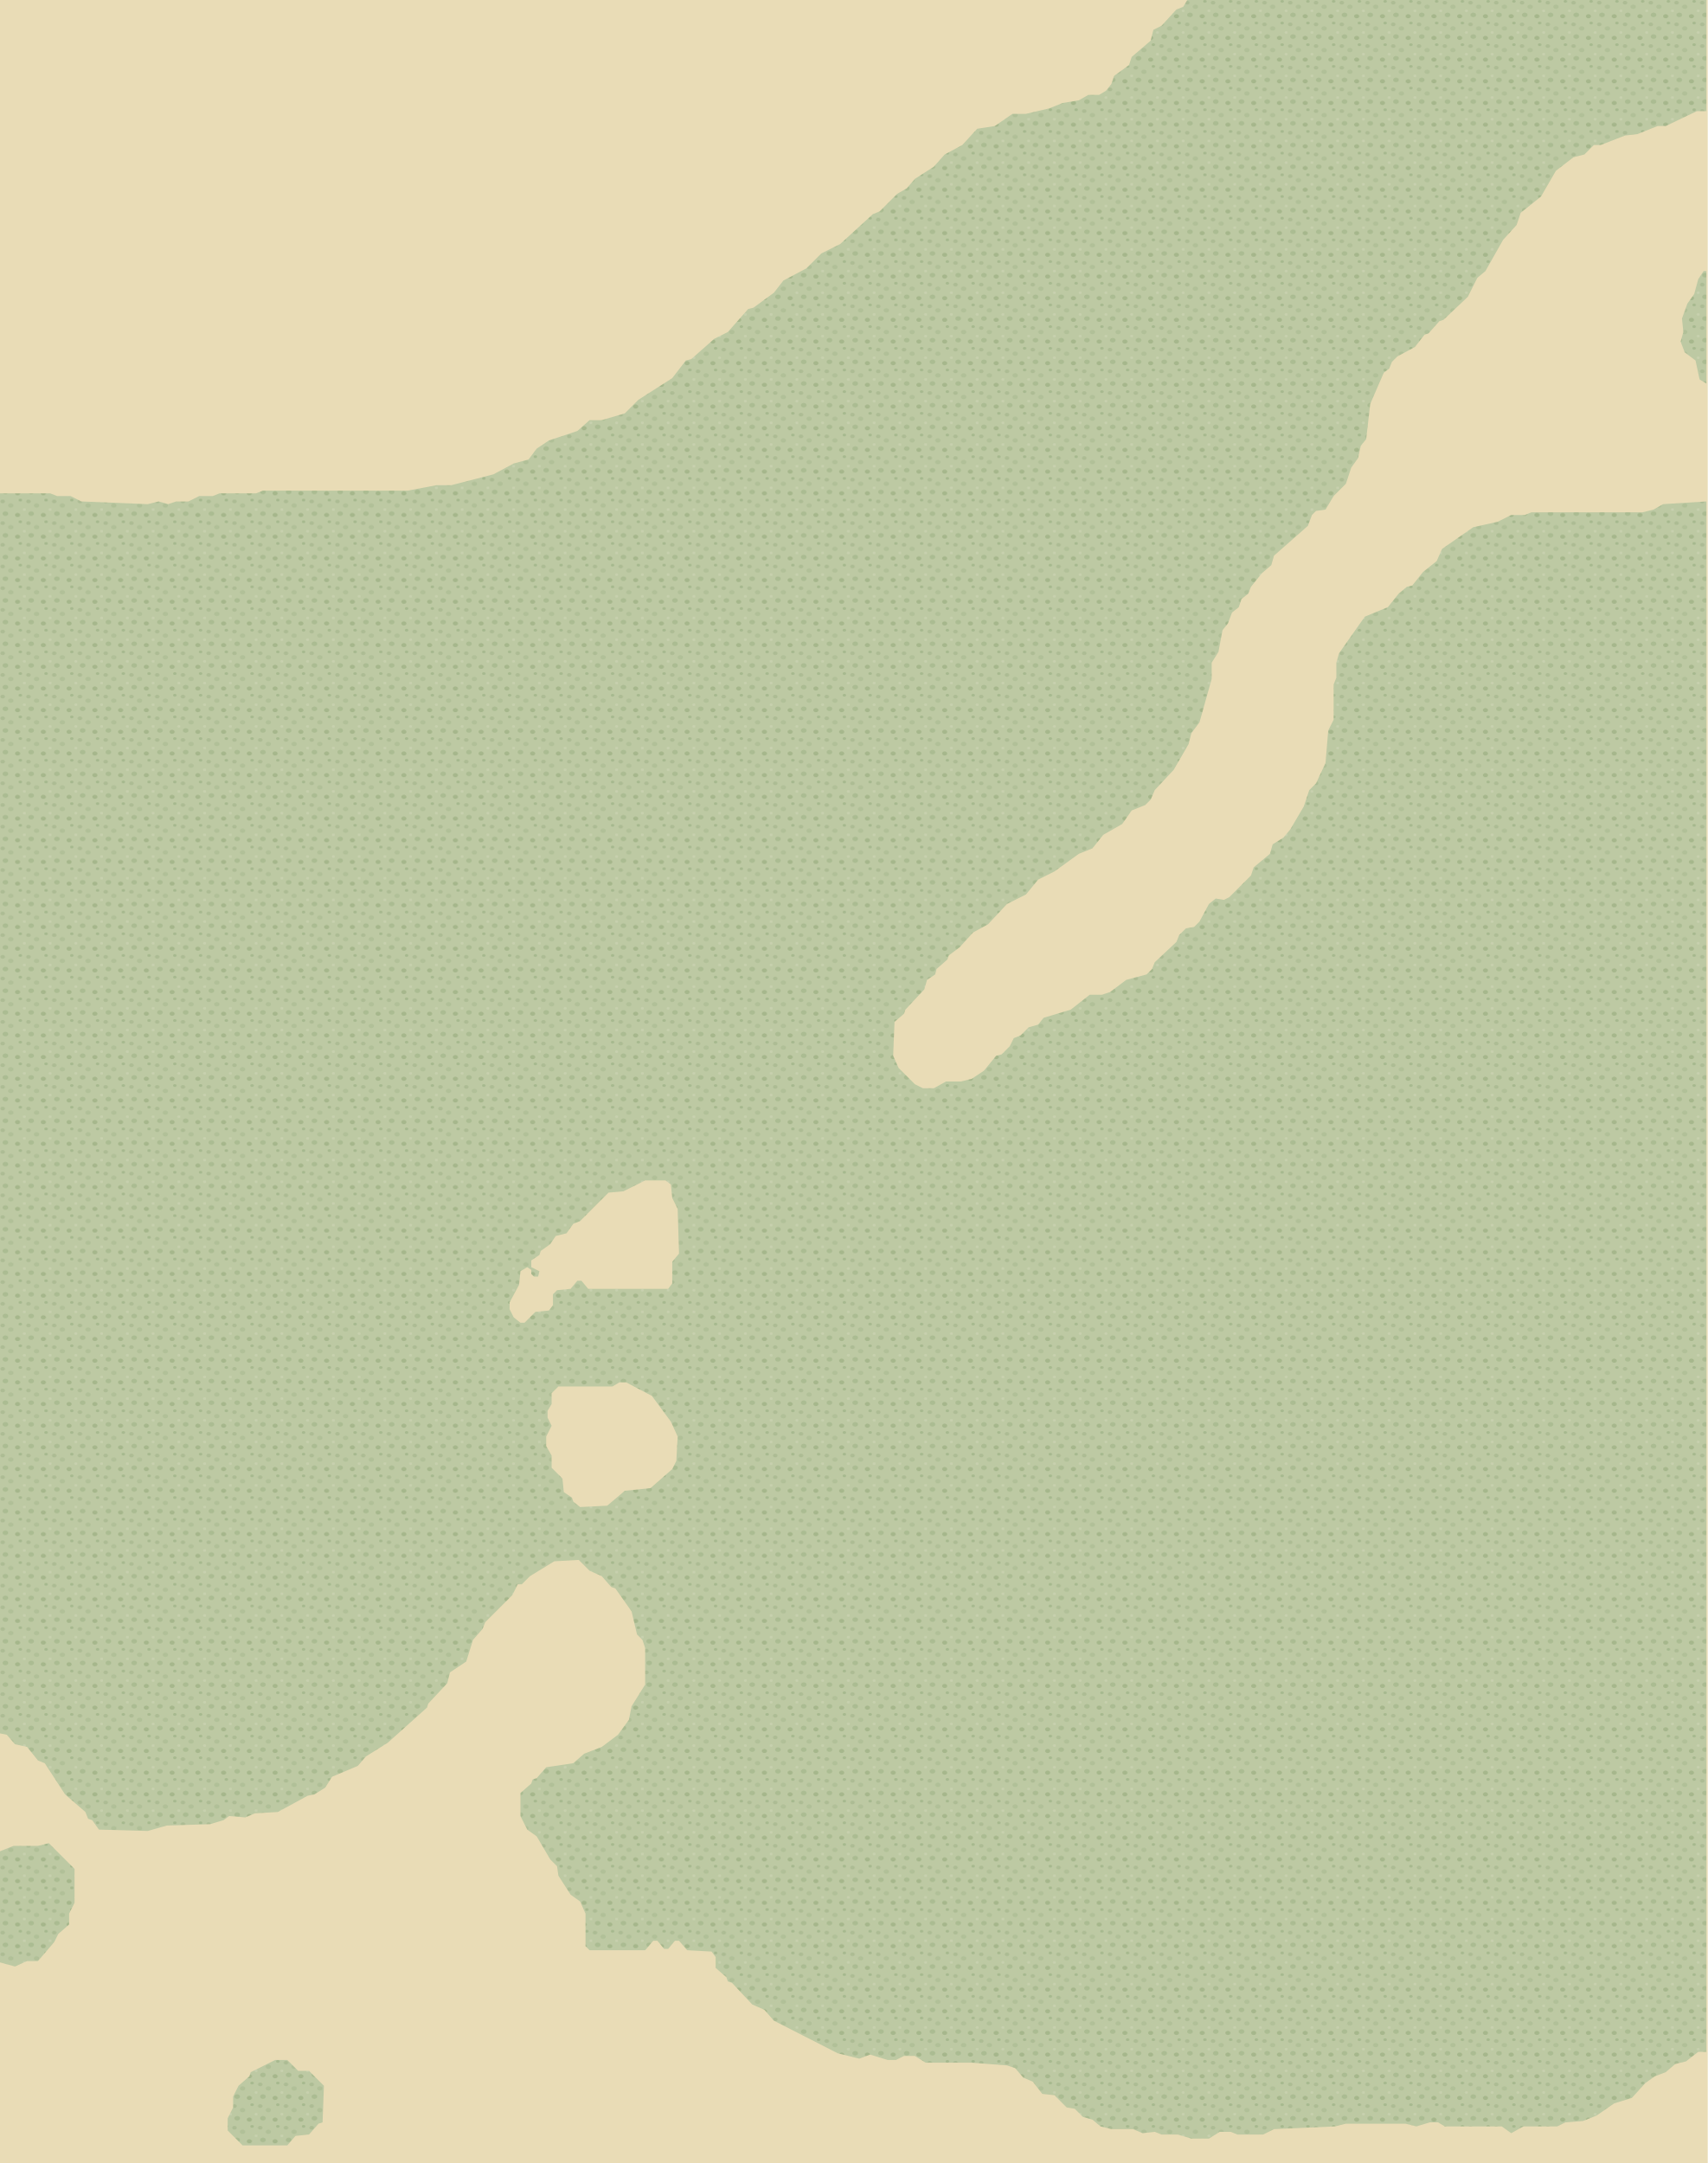
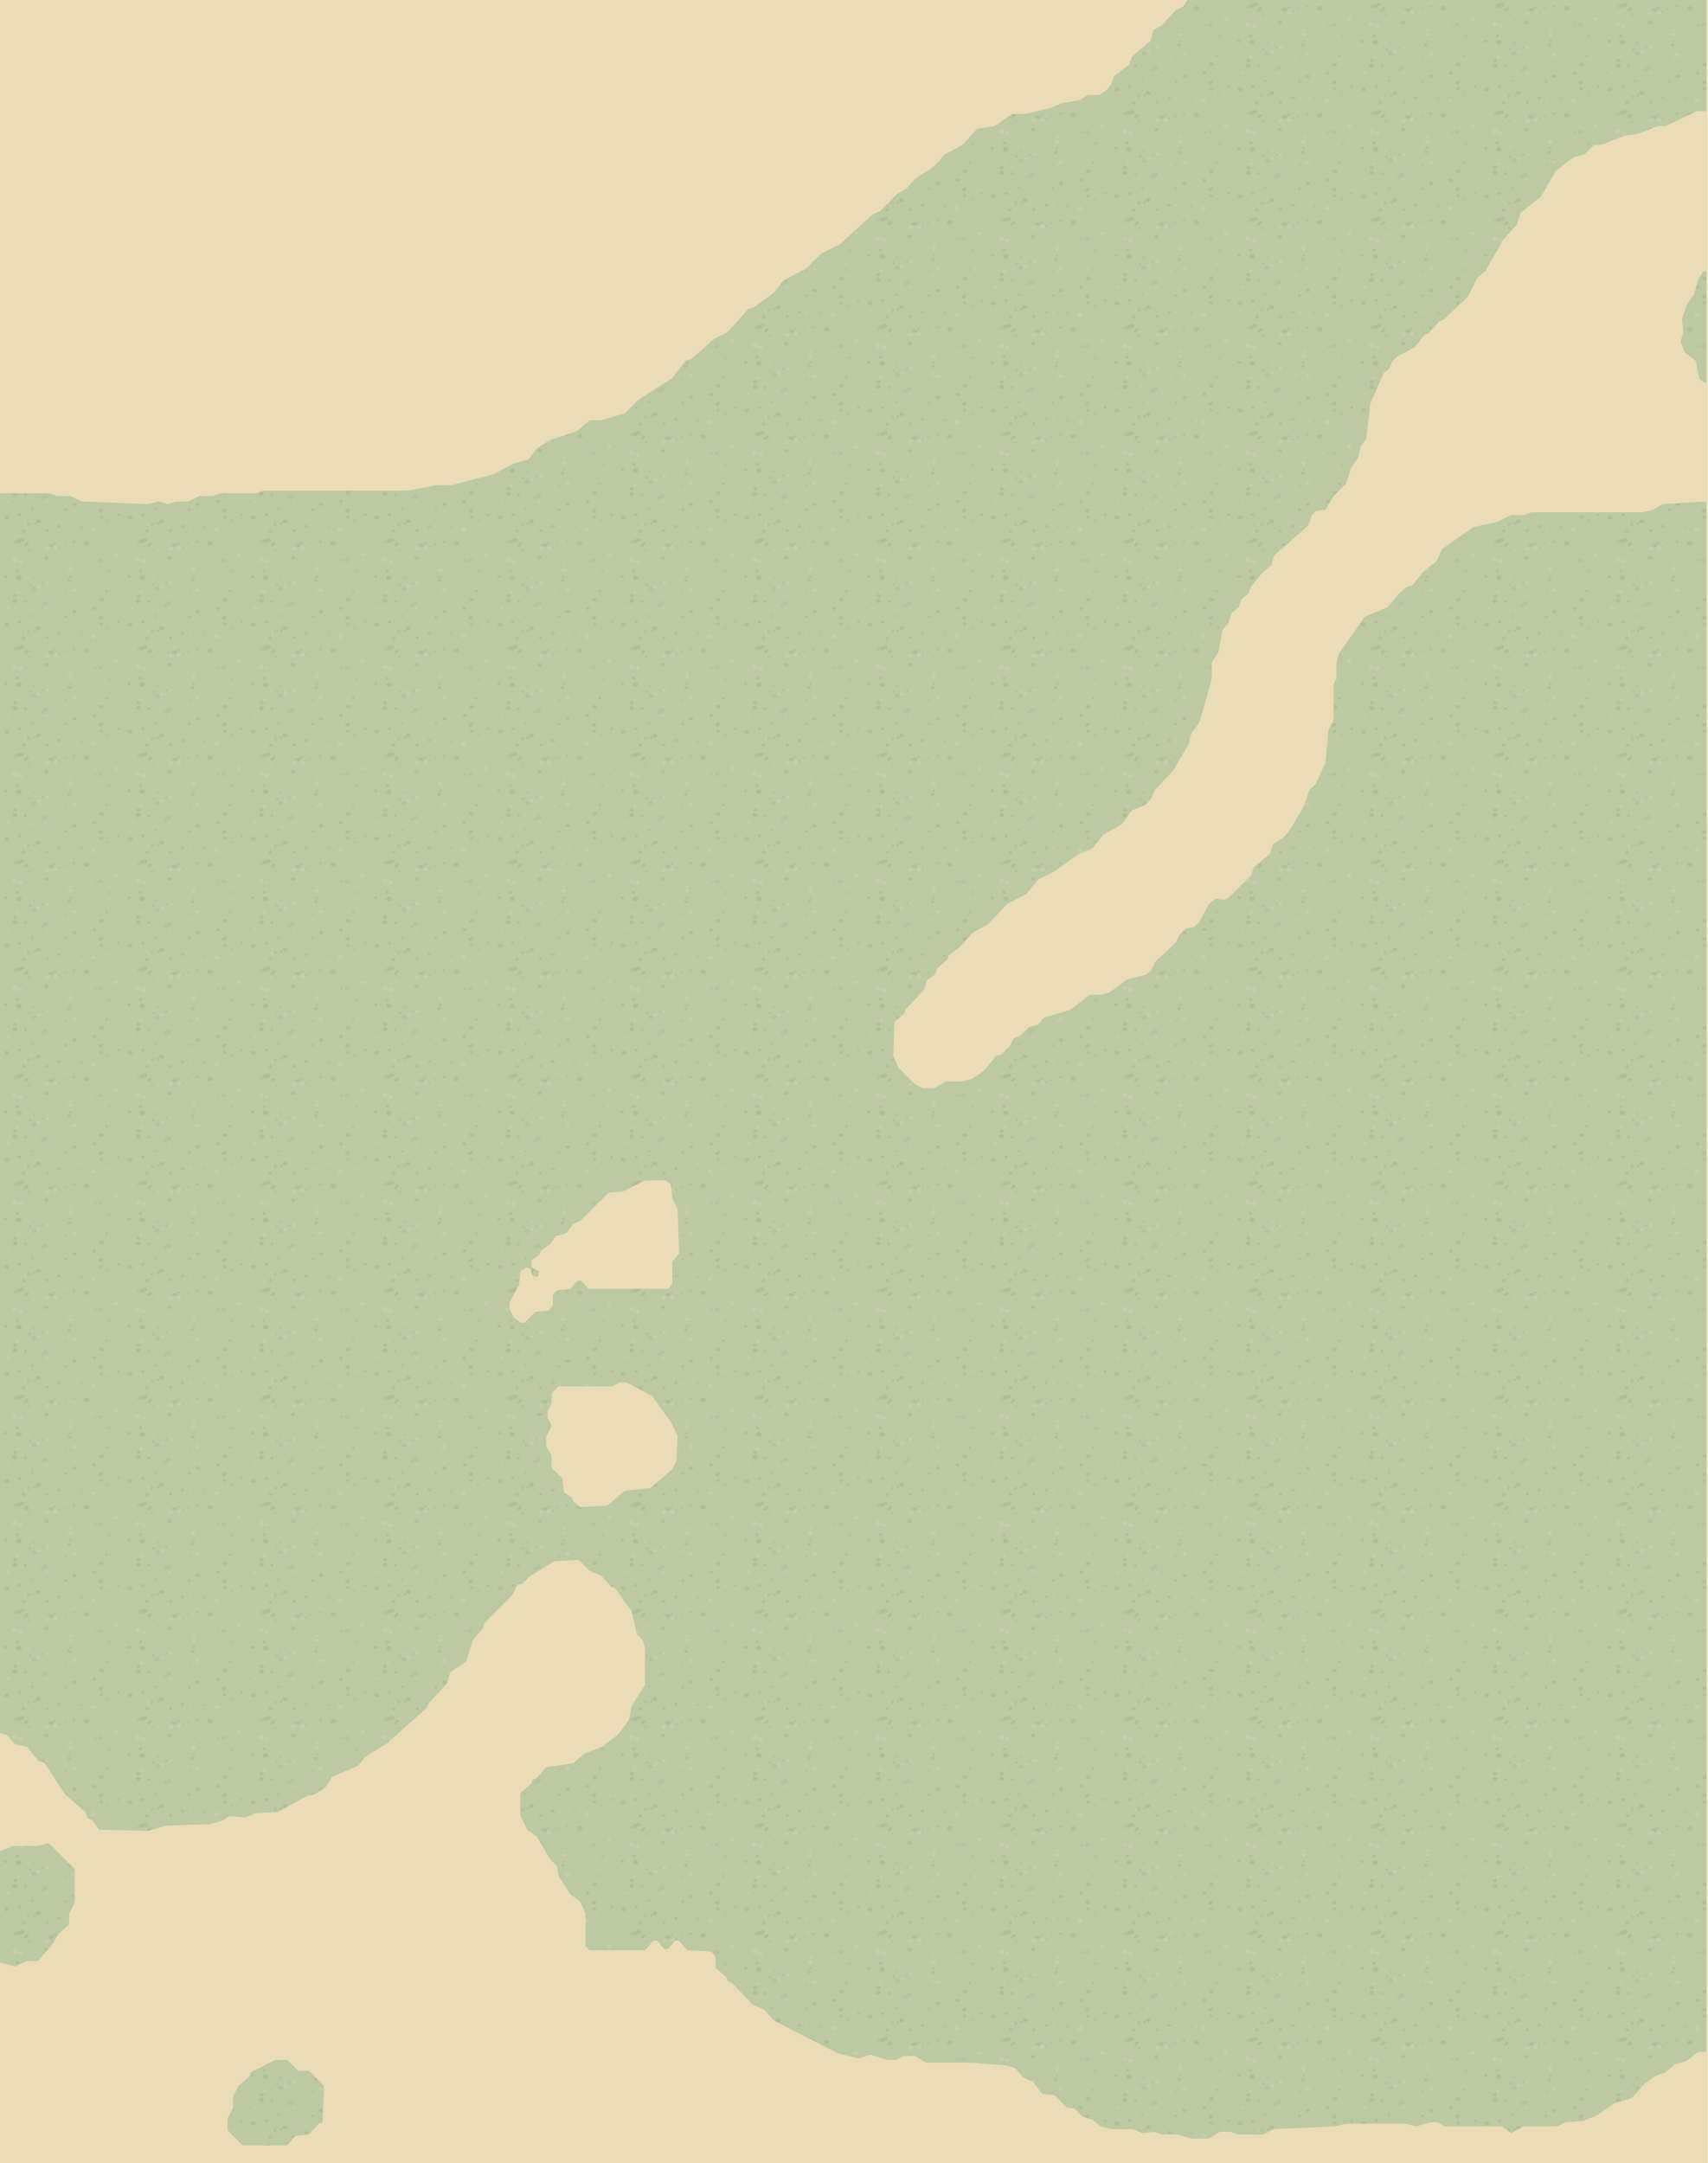
<svg xmlns="http://www.w3.org/2000/svg" viewBox="0 0 1260 1596" preserveAspectRatio="none">
  <defs>
-     <pattern id="forest" width="19" height="16" patternUnits="userSpaceOnUse">
-       <rect width="19" height="16" fill="#bdc9a3" />
-       <ellipse cx="2" cy="2" rx="1.7" ry="1.36" fill="#adbc94" />
-       <ellipse cx="8" cy="5" rx="2" ry="1.6" fill="#b1c098" />
-       <ellipse cx="15" cy="1" rx="1.3" ry="1.04" fill="#a7b98f" />
-       <ellipse cx="4" cy="11" rx="2.1" ry="1.68" fill="#abbc92" />
-       <ellipse cx="13" cy="12" rx="1.9" ry="1.52" fill="#a6b78c" />
-       <ellipse cx="18" cy="8" rx="1.2" ry="0.96" fill="#c7d0ae" />
+     <pattern id="forest" width="91" height="79" patternUnits="userSpaceOnUse">
+       <rect width="91" height="79" fill="#bdc9a3" />
+       <ellipse cx="6.277" cy="53.824" rx="1.073" ry="0.858" fill="#c5ceac" />
+       <ellipse cx="34.44" cy="53.986" rx="1.016" ry="0.812" fill="#c5ceac" />
+       <ellipse cx="54.764" cy="40.528" rx="1.592" ry="1.274" fill="#c5ceac" />
+       <ellipse cx="36.485" cy="7.213" rx="1.029" ry="0.823" fill="#b0bf98" />
+       <ellipse cx="34.948" cy="9.989" rx="1.515" ry="1.212" fill="#c5ceac" />
+       <ellipse cx="13.94" cy="31.24" rx="2.074" ry="1.659" fill="#afbe97" />
+       <ellipse cx="51.889" cy="30.516" rx="0.959" ry="0.767" fill="#b0bf98" />
+       <ellipse cx="18.863" cy="7.483" rx="1.099" ry="0.879" fill="#afbe97" />
+       <ellipse cx="78.544" cy="41.124" rx="1.024" ry="0.819" fill="#b0bf98" />
+       <ellipse cx="10.998" cy="48.461" rx="1.844" ry="1.475" fill="#afbe97" />
+       <ellipse cx="31.065" cy="51.48" rx="1.427" ry="1.141" fill="#b4c39f" />
+       <ellipse cx="75.111" cy="60.003" rx="0.96" ry="0.768" fill="#afbe97" />
+       <ellipse cx="34.284" cy="16.579" rx="1.625" ry="1.3" fill="#b0bf98" />
+       <ellipse cx="28.246" cy="68.654" rx="1.774" ry="1.419" fill="#afbe97" />
+       <ellipse cx="63.79" cy="6.018" rx="2.06" ry="1.648" fill="#b0bf98" />
+       <ellipse cx="33.44" cy="50.082" rx="1.948" ry="1.559" fill="#b4c39f" />
+       <ellipse cx="51.798" cy="25.449" rx="1.728" ry="1.382" fill="#c5ceac" />
+       <ellipse cx="40.662" cy="5.772" rx="0.903" ry="0.722" fill="#b0bf98" />
+       <ellipse cx="13.713" cy="4.245" rx="1.827" ry="1.462" fill="#afbe97" />
+       <ellipse cx="13.076" cy="41.861" rx="1.211" ry="0.969" fill="#c5ceac" />
+       <ellipse cx="74.713" cy="65.576" rx="1.363" ry="1.09" fill="#b0bf98" />
+       <ellipse cx="10.901" cy="18.045" rx="2.024" ry="1.619" fill="#c5ceac" />
+       <ellipse cx="19.489" cy="71.27" rx="1.384" ry="1.107" fill="#c5ceac" />
+       <ellipse cx="80.559" cy="26.897" rx="1.316" ry="1.053" fill="#b4c39f" />
+       <ellipse cx="48.695" cy="60.177" rx="1.125" ry="0.9" fill="#b0bf98" />
+       <ellipse cx="59.92" cy="72.994" rx="1.166" ry="0.933" fill="#b4c39f" />
+       <ellipse cx="69.011" cy="74.549" rx="1.887" ry="1.51" fill="#c5ceac" />
+       <ellipse cx="22.113" cy="36.457" rx="0.973" ry="0.779" fill="#b0bf98" />
+       <ellipse cx="5.018" cy="65.848" rx="1.916" ry="1.533" fill="#b0bf98" />
+       <ellipse cx="52.21" cy="22.235" rx="1.056" ry="0.845" fill="#c5ceac" />
+       <ellipse cx="16.142" cy="3.446" rx="1.739" ry="1.391" fill="#b0bf98" />
+       <ellipse cx="51.13" cy="33.331" rx="1.352" ry="1.082" fill="#b0bf98" />
+       <ellipse cx="4.253" cy="30.458" rx="1.294" ry="1.035" fill="#afbe97" />
+       <ellipse cx="48.748" cy="42.488" rx="1.082" ry="0.865" fill="#b4c39f" />
+       <ellipse cx="19.974" cy="6.201" rx="1.222" ry="0.978" fill="#afbe97" />
+       <ellipse cx="74.163" cy="60.987" rx="1.478" ry="1.182" fill="#afbe97" />
+       <ellipse cx="15.088" cy="19.3" rx="1.776" ry="1.42" fill="#c5ceac" />
+       <ellipse cx="85.483" cy="13.974" rx="1.583" ry="1.267" fill="#c5ceac" />
+       <ellipse cx="28.417" cy="38.109" rx="1.433" ry="1.146" fill="#c5ceac" />
+       <ellipse cx="74.857" cy="47.534" rx="1.769" ry="1.415" fill="#b0bf98" />
+       <ellipse cx="21.164" cy="70.942" rx="1.667" ry="1.334" fill="#b4c39f" />
+       <ellipse cx="54.541" cy="4.812" rx="1.03" ry="0.824" fill="#b0bf98" />
+       <ellipse cx="79.874" cy="68.226" rx="1.178" ry="0.942" fill="#b4c39f" />
+       <ellipse cx="54.909" cy="56.293" rx="1.52" ry="1.216" fill="#afbe97" />
+       <ellipse cx="17.439" cy="75.856" rx="1.403" ry="1.122" fill="#b0bf98" />
+       <ellipse cx="32.054" cy="35.327" rx="1.22" ry="0.976" fill="#b4c39f" />
+       <ellipse cx="12.729" cy="26.459" rx="1.299" ry="1.039" fill="#b0bf98" />
+       <ellipse cx="69.591" cy="53.972" rx="1.437" ry="1.15" fill="#afbe97" />
+       <ellipse cx="74.071" cy="18.385" rx="1.85" ry="1.48" fill="#b4c39f" />
+       <ellipse cx="34.828" cy="75.623" rx="1.188" ry="0.95" fill="#afbe97" />
+       <ellipse cx="47.808" cy="6.55" rx="1.118" ry="0.894" fill="#b4c39f" />
+       <ellipse cx="70.04" cy="18.588" rx="1.114" ry="0.891" fill="#b4c39f" />
+       <ellipse cx="25.18" cy="39.486" rx="1.996" ry="1.597" fill="#b4c39f" />
+       <ellipse cx="87.398" cy="63.812" rx="1.027" ry="0.822" fill="#afbe97" />
+       <ellipse cx="14.366" cy="63.828" rx="1.27" ry="1.016" fill="#afbe97" />
+       <ellipse cx="11.132" cy="44.668" rx="1.522" ry="1.217" fill="#b0bf98" />
+       <ellipse cx="34.964" cy="35.067" rx="1.451" ry="1.161" fill="#c5ceac" />
+       <ellipse cx="49.13" cy="72.615" rx="0.911" ry="0.729" fill="#c5ceac" />
+       <ellipse cx="43.929" cy="8.567" rx="1.029" ry="0.823" fill="#b4c39f" />
+       <ellipse cx="41.082" cy="9.399" rx="1.71" ry="1.368" fill="#c5ceac" />
+       <ellipse cx="43.755" cy="72.382" rx="1.33" ry="1.064" fill="#b0bf98" />
+       <ellipse cx="25.532" cy="70.284" rx="1.006" ry="0.805" fill="#afbe97" />
+       <ellipse cx="18.74" cy="48.891" rx="1.146" ry="0.917" fill="#b0bf98" />
+       <ellipse cx="38.229" cy="7.309" rx="1.662" ry="1.329" fill="#b0bf98" />
+       <ellipse cx="21.618" cy="10.622" rx="1.141" ry="0.913" fill="#b4c39f" />
+       <ellipse cx="23.79" cy="59.548" rx="0.947" ry="0.758" fill="#b0bf98" />
+       <ellipse cx="11.453" cy="4.928" rx="1.639" ry="1.311" fill="#b4c39f" />
+       <ellipse cx="25.023" cy="32.042" rx="1.124" ry="0.899" fill="#b4c39f" />
    </pattern>
-     <pattern id="hills" width="28" height="23" patternUnits="userSpaceOnUse">
-       <rect width="28" height="23" fill="#cec29d" />
-       <path d="M1.20,5.90 5.46,0.20 8.80,6.43ZM13.60,10.70 19.65,2.60 24.40,11.46ZM5.20,19.40 10.58,12.20 14.80,20.07ZM22.30,21.35 25.32,17.30 27.70,21.73Z" fill="#a6a187" />
-       <path d="M5.46,0.20 8.80,6.43 5.87,5.29ZM19.65,2.60 24.40,11.46 20.24,9.84ZM10.58,12.20 14.80,20.07 11.10,18.63ZM25.32,17.30 27.70,21.73 25.62,20.92Z" fill="#e2d6b1" />
-     </pattern>
-     <pattern id="forest1" href="#forest" patternTransform="scale(0.5)" />
-     <pattern id="hills1" href="#hills" patternTransform="scale(0.5)" />
-     <pattern id="forest2" href="#forest" patternTransform="scale(0.25)" />
-     <pattern id="hills2" href="#hills" patternTransform="scale(0.25)" />
-     <pattern id="forest3" href="#forest" patternTransform="scale(0.125)" />
-     <pattern id="hills3" href="#hills" patternTransform="scale(0.125)" />
-     <pattern id="forest4" href="#forest" patternTransform="scale(0.0625)" />
-     <pattern id="hills4" href="#hills" patternTransform="scale(0.0625)" />
-     <pattern id="forest5" href="#forest" patternTransform="scale(0.03125)" />
-     <pattern id="hills5" href="#hills" patternTransform="scale(0.03125)" />
-     <pattern id="forest6" href="#forest" patternTransform="scale(0.015625)" />
-     <pattern id="hills6" href="#hills" patternTransform="scale(0.015625)" />
-     <pattern id="forest7" href="#forest" patternTransform="scale(0.0078125)" />
-     <pattern id="hills7" href="#hills" patternTransform="scale(0.0078125)" />
-     <pattern id="forest8" href="#forest" patternTransform="scale(0.00390625)" />
-     <pattern id="hills8" href="#hills" patternTransform="scale(0.00390625)" />
-     <pattern id="forest9" href="#forest" patternTransform="scale(0.001953125)" />
-     <pattern id="hills9" href="#hills" patternTransform="scale(0.001953125)" />
-     <pattern id="forest10" href="#forest" patternTransform="scale(0.0009765625)" />
-     <pattern id="hills10" href="#hills" patternTransform="scale(0.0009765625)" />
-     <pattern id="forest11" href="#forest" patternTransform="scale(0.0004882812)" />
-     <pattern id="hills11" href="#hills" patternTransform="scale(0.0004882812)" />
  </defs>
-   <g id="z1" />
-   <g id="z2" />
-   <g id="z3" />
-   <g id="z4" />
-   <g id="z5" />
-   <g id="z6" />
-   <g id="z7" />
-   <g id="z8" />
-   <g id="z9" />
-   <g id="z10" />
-   <g id="z11" />
-   <style>:root:has(#z1:target) [fill="url(#forest)"]{fill:url(#forest1)}:root:has(#z1:target) [fill="url(#hills)"]{fill:url(#hills1)}:root:has(#z2:target) [fill="url(#forest)"]{fill:url(#forest2)}:root:has(#z2:target) [fill="url(#hills)"]{fill:url(#hills2)}:root:has(#z3:target) [fill="url(#forest)"]{fill:url(#forest3)}:root:has(#z3:target) [fill="url(#hills)"]{fill:url(#hills3)}:root:has(#z4:target) [fill="url(#forest)"]{fill:url(#forest4)}:root:has(#z4:target) [fill="url(#hills)"]{fill:url(#hills4)}:root:has(#z5:target) [fill="url(#forest)"]{fill:url(#forest5)}:root:has(#z5:target) [fill="url(#hills)"]{fill:url(#hills5)}:root:has(#z6:target) [fill="url(#forest)"]{fill:url(#forest6)}:root:has(#z6:target) [fill="url(#hills)"]{fill:url(#hills6)}:root:has(#z7:target) [fill="url(#forest)"]{fill:url(#forest7)}:root:has(#z7:target) [fill="url(#hills)"]{fill:url(#hills7)}:root:has(#z8:target) [fill="url(#forest)"]{fill:url(#forest8)}:root:has(#z8:target) [fill="url(#hills)"]{fill:url(#hills8)}:root:has(#z9:target) [fill="url(#forest)"]{fill:url(#forest9)}:root:has(#z9:target) [fill="url(#hills)"]{fill:url(#hills9)}:root:has(#z10:target) [fill="url(#forest)"]{fill:url(#forest10)}:root:has(#z10:target) [fill="url(#hills)"]{fill:url(#hills10)}:root:has(#z11:target) [fill="url(#forest)"]{fill:url(#forest11)}:root:has(#z11:target) [fill="url(#hills)"]{fill:url(#hills11)}</style>
  <rect width="100%" height="100%" fill="#e9dcb6" />
-   <path d="M239.00,1539.00 228.00,1528.00 220.00,1528.00 212.00,1520.00 203.00,1520.00 185.00,1529.00 184.00,1532.00 176.00,1539.00 172.00,1547.00 172.00,1555.00 168.00,1563.00 168.00,1572.00 179.00,1583.00 212.00,1583.00 218.00,1576.00 228.00,1575.00 235.00,1567.00 238.00,1566.00ZM36.00,1360.00 28.00,1362.00 10.00,1362.00 0.00,1366.00 0.00,1448.00 11.00,1451.00 20.00,1447.00 28.00,1447.00 40.00,1433.00 43.00,1427.00 51.00,1420.00 51.00,1412.00 55.00,1404.00 55.00,1379.00ZM1257.00,200.00 1253.00,206.00 1250.00,217.00 1245.00,224.00 1241.00,235.00 1242.00,245.00 1240.00,252.00 1243.00,260.00 1251.00,266.00 1254.00,280.00 1259.00,283.00 1259.00,200.00ZM0.00,364.00 0.00,1279.00 5.00,1280.00 11.00,1287.00 20.00,1289.00 28.00,1299.00 33.00,1301.00 48.00,1324.00 63.00,1337.00 65.00,1342.00 68.00,1343.00 73.00,1350.00 109.00,1351.00 123.00,1347.00 155.00,1346.00 165.00,1343.00 169.00,1340.00 181.00,1341.00 188.00,1338.00 205.00,1337.00 227.00,1325.00 232.00,1324.00 240.00,1319.00 245.00,1311.00 264.00,1303.00 270.00,1296.00 286.00,1286.00 315.00,1260.00 316.00,1257.00 330.00,1242.00 332.00,1234.00 344.00,1226.00 349.00,1210.00 356.00,1202.00 358.00,1197.00 378.00,1177.00 382.00,1169.00 385.00,1169.00 391.00,1163.00 409.00,1152.00 427.00,1151.00 435.00,1159.00 444.00,1163.00 451.00,1171.00 454.00,1172.00 466.00,1189.00 470.00,1206.00 474.00,1210.00 476.00,1216.00 476.00,1243.00 466.00,1259.00 464.00,1269.00 456.00,1280.00 444.00,1289.00 431.00,1294.00 423.00,1301.00 403.00,1304.00 396.00,1312.00 393.00,1313.00 392.00,1316.00 384.00,1323.00 384.00,1340.00 389.00,1350.00 396.00,1355.00 406.00,1372.00 411.00,1377.00 412.00,1384.00 421.00,1398.00 428.00,1403.00 432.00,1412.00 432.00,1436.00 435.00,1439.00 476.00,1439.00 482.00,1432.00 485.00,1432.00 490.00,1438.00 493.00,1438.00 498.00,1432.00 501.00,1432.00 507.00,1439.00 525.00,1440.00 528.00,1444.00 528.00,1452.00 536.00,1459.00 537.00,1462.00 540.00,1463.00 555.00,1479.00 564.00,1483.00 571.00,1491.00 618.00,1515.00 634.00,1519.00 642.00,1516.00 655.00,1520.00 661.00,1520.00 667.00,1517.00 675.00,1517.00 683.00,1522.00 717.00,1522.00 743.00,1524.00 749.00,1526.00 755.00,1533.00 762.00,1536.00 769.00,1545.00 778.00,1546.00 787.00,1555.00 793.00,1556.00 799.00,1562.00 806.00,1564.00 812.00,1569.00 820.00,1571.00 836.00,1571.00 843.00,1574.00 852.00,1573.00 857.00,1575.00 869.00,1575.00 879.00,1578.00 892.00,1578.00 900.00,1573.00 908.00,1573.00 913.00,1575.00 932.00,1575.00 940.00,1571.00 985.00,1569.00 993.00,1567.00 1037.00,1567.00 1045.00,1569.00 1055.00,1566.00 1061.00,1566.00 1066.00,1569.00 1108.00,1569.00 1115.00,1574.00 1124.00,1569.00 1149.00,1569.00 1155.00,1566.00 1168.00,1565.00 1178.00,1561.00 1191.00,1552.00 1204.00,1548.00 1214.00,1537.00 1221.00,1532.00 1229.00,1529.00 1236.00,1523.00 1244.00,1521.00 1253.00,1514.00 1259.00,1514.00 1259.00,370.00 1227.00,372.00 1220.00,376.00 1212.00,378.00 1130.00,378.00 1125.00,380.00 1115.00,380.00 1105.00,385.00 1087.00,389.00 1064.00,405.00 1060.00,414.00 1050.00,422.00 1042.00,432.00 1038.00,433.00 1032.00,438.00 1024.00,448.00 1007.00,455.00 988.00,482.00 986.00,489.00 986.00,500.00 984.00,505.00 984.00,531.00 980.00,539.00 978.00,563.00 971.00,578.00 966.00,583.00 962.00,595.00 952.00,612.00 947.00,618.00 939.00,623.00 937.00,630.00 925.00,640.00 923.00,646.00 907.00,662.00 903.00,664.00 897.00,663.00 892.00,667.00 885.00,680.00 881.00,684.00 875.00,685.00 870.00,690.00 868.00,695.00 852.00,710.00 850.00,715.00 846.00,719.00 831.00,723.00 819.00,732.00 813.00,734.00 804.00,734.00 790.00,745.00 770.00,751.00 766.00,756.00 759.00,758.00 753.00,764.00 748.00,766.00 745.00,772.00 739.00,778.00 735.00,779.00 726.00,790.00 717.00,796.00 709.00,798.00 698.00,798.00 689.00,803.00 681.00,803.00 675.00,800.00 663.00,788.00 659.00,779.00 660.00,754.00 667.00,748.00 668.00,745.00 682.00,730.00 684.00,723.00 690.00,719.00 691.00,715.00 699.00,708.00 700.00,705.00 708.00,699.00 718.00,688.00 729.00,682.00 743.00,667.00 757.00,660.00 766.00,649.00 778.00,643.00 796.00,630.00 806.00,626.00 814.00,616.00 828.00,608.00 835.00,598.00 845.00,594.00 849.00,590.00 852.00,583.00 866.00,568.00 877.00,549.00 879.00,541.00 885.00,533.00 894.00,501.00 894.00,489.00 899.00,481.00 902.00,465.00 906.00,460.00 909.00,452.00 914.00,448.00 916.00,442.00 921.00,438.00 923.00,433.00 931.00,423.00 938.00,417.00 940.00,410.00 965.00,388.00 968.00,380.00 971.00,377.00 978.00,376.00 984.00,366.00 993.00,357.00 997.00,345.00 1002.00,338.00 1004.00,329.00 1008.00,324.00 1011.00,298.00 1021.00,275.00 1025.00,272.00 1027.00,267.00 1031.00,263.00 1044.00,256.00 1051.00,247.00 1054.00,246.00 1062.00,237.00 1065.00,236.00 1083.00,219.00 1090.00,205.00 1096.00,200.00 1109.00,177.00 1119.00,166.00 1122.00,157.00 1137.00,145.00 1148.00,126.00 1161.00,116.00 1169.00,114.00 1176.00,107.00 1181.00,107.00 1199.00,100.00 1208.00,99.00 1223.00,93.00 1229.00,93.00 1252.00,82.00 1259.00,82.00 1259.00,0.00 876.00,0.00 873.00,5.00 868.00,7.00 857.00,19.00 851.00,22.00 849.00,30.00 835.00,42.00 833.00,48.00 822.00,56.00 820.00,62.00 816.00,67.00 811.00,70.00 803.00,70.00 796.00,74.00 784.00,76.00 774.00,80.00 757.00,84.00 747.00,84.00 734.00,93.00 721.00,95.00 710.00,107.00 697.00,114.00 689.00,123.00 675.00,132.00 669.00,139.00 662.00,143.00 649.00,156.00 644.00,158.00 620.00,180.00 606.00,187.00 595.00,198.00 578.00,207.00 571.00,216.00 556.00,227.00 552.00,228.00 537.00,245.00 527.00,250.00 510.00,265.00 506.00,266.00 496.00,279.00 471.00,295.00 461.00,305.00 444.00,310.00 435.00,310.00 426.00,318.00 405.00,325.00 396.00,331.00 390.00,339.00 379.00,342.00 364.00,350.00 333.00,358.00 322.00,358.00 301.00,362.00 194.00,362.00 189.00,364.00 162.00,364.00 157.00,366.00 147.00,366.00 139.00,370.00 130.00,370.00 124.00,372.00 117.00,370.00 109.00,372.00 60.00,370.00 52.00,366.00 42.00,366.00 37.00,364.00ZM462.00,1020.00 481.00,1030.00 495.00,1049.00 500.00,1060.00 499.00,1078.00 496.00,1084.00 480.00,1098.00 461.00,1100.00 448.00,1111.00 428.00,1112.00 423.00,1108.00 422.00,1105.00 416.00,1101.00 415.00,1091.00 407.00,1083.00 407.00,1074.00 403.00,1067.00 403.00,1060.00 407.00,1052.00 404.00,1046.00 404.00,1041.00 407.00,1036.00 407.00,1028.00 412.00,1023.00 452.00,1023.00 457.00,1020.00ZM495.00,874.00 496.00,884.00 500.00,892.00 501.00,925.00 496.00,931.00 496.00,947.00 493.00,951.00 434.00,951.00 429.00,945.00 426.00,945.00 421.00,951.00 411.00,952.00 408.00,955.00 408.00,963.00 405.00,967.00 395.00,968.00 387.00,976.00 384.00,976.00 379.00,972.00 376.00,966.00 376.00,961.00 383.00,948.00 384.00,938.00 389.00,935.00 392.00,937.00 392.00,940.00 394.00,942.00 397.00,942.00 398.00,938.00 392.00,935.00 392.00,930.00 398.00,926.00 399.00,923.00 406.00,918.00 410.00,912.00 418.00,910.00 423.00,903.00 428.00,901.00 449.00,880.00 460.00,879.00 476.00,871.00 491.00,871.00Z" fill="url(#forest)" fill-rule="evenodd" />
+   <path d="M238.00,1566.00L238.98,1539.65Q239.00,1539.00 238.54,1538.54L228.46,1528.46Q228.00,1528.00 227.35,1528.00L220.65,1528.00Q220.00,1528.00 219.54,1527.54L212.46,1520.46Q212.00,1520.00 211.35,1520.00L203.65,1520.00Q203.00,1520.00 202.42,1520.29L185.58,1528.71Q185.00,1529.00 184.79,1529.62L184.21,1531.38Q184.00,1532.00 183.51,1532.43L176.49,1538.57Q176.00,1539.00 175.71,1539.58L172.29,1546.42Q172.00,1547.00 172.00,1547.65L172.00,1554.35Q172.00,1555.00 171.71,1555.58L168.29,1562.42Q168.00,1563.00 168.00,1563.65L168.00,1571.35Q168.00,1572.00 168.46,1572.46L178.54,1582.54Q179.00,1583.00 179.65,1583.00L211.35,1583.00Q212.00,1583.00 212.42,1582.51L217.58,1576.49Q218.00,1576.00 218.65,1575.94L227.35,1575.06Q228.00,1575.00 228.43,1574.51L234.57,1567.49Q235.00,1567.00 235.62,1566.79L237.38,1566.21Q238.00,1566.00 238.02,1565.35ZM55.00,1379.00L36.46,1360.46Q36.00,1360.00 35.37,1360.16L28.63,1361.84Q28.00,1362.00 27.35,1362.00L10.65,1362.00Q10.00,1362.00 9.40,1362.24L0.60,1365.76Q0.00,1366.00 0.00,1366.65L0.00,1447.35Q0.00,1448.00 0.63,1448.17L10.37,1450.83Q11.00,1451.00 11.59,1450.74L19.41,1447.26Q20.00,1447.00 20.65,1447.00L27.35,1447.00Q28.00,1447.00 28.42,1446.51L39.58,1433.49Q40.00,1433.00 40.29,1432.42L42.71,1427.58Q43.00,1427.00 43.49,1426.57L50.51,1420.43Q51.00,1420.00 51.00,1419.35L51.00,1412.65Q51.00,1412.00 51.29,1411.42L54.71,1404.58Q55.00,1404.00 55.00,1403.35L55.00,1379.65Q55.00,1379.00 54.54,1378.54ZM1259.00,200.00L1257.65,200.00Q1257.00,200.00 1256.64,200.54L1253.36,205.46Q1253.00,206.00 1252.83,206.63L1250.17,216.37Q1250.00,217.00 1249.62,217.53L1245.38,223.47Q1245.00,224.00 1244.78,224.61L1241.22,234.39Q1241.00,235.00 1241.06,235.65L1241.94,244.35Q1242.00,245.00 1241.82,245.62L1240.18,251.38Q1240.00,252.00 1240.23,252.61L1242.77,259.39Q1243.00,260.00 1243.52,260.39L1250.48,265.61Q1251.00,266.00 1251.14,266.64L1253.86,279.36Q1254.00,280.00 1254.56,280.33L1258.44,282.67Q1259.00,283.00 1259.00,282.35L1259.00,200.65Q1259.00,200.00 1258.35,200.00ZM37.00,364.00L0.65,364.00Q0.00,364.00 0.00,364.65L0.00,1278.35Q0.00,1279.00 0.64,1279.13L4.36,1279.87Q5.00,1280.00 5.42,1280.49L10.58,1286.51Q11.00,1287.00 11.63,1287.14L19.37,1288.86Q20.00,1289.00 20.41,1289.51L27.59,1298.49Q28.00,1299.00 28.60,1299.24L32.40,1300.76Q33.00,1301.00 33.36,1301.54L47.64,1323.46Q48.00,1324.00 48.49,1324.43L62.51,1336.57Q63.00,1337.00 63.24,1337.60L64.76,1341.40Q65.00,1342.00 65.62,1342.21L67.38,1342.79Q68.00,1343.00 68.38,1343.53L72.62,1349.47Q73.00,1350.00 73.65,1350.02L108.35,1350.98Q109.00,1351.00 109.62,1350.82L122.38,1347.18Q123.00,1347.00 123.65,1346.98L154.35,1346.02Q155.00,1346.00 155.62,1345.81L164.38,1343.19Q165.00,1343.00 165.52,1342.61L168.48,1340.39Q169.00,1340.00 169.65,1340.05L180.35,1340.95Q181.00,1341.00 181.60,1340.74L187.40,1338.26Q188.00,1338.00 188.65,1337.96L204.35,1337.04Q205.00,1337.00 205.57,1336.69L226.43,1325.31Q227.00,1325.00 227.64,1324.87L231.36,1324.13Q232.00,1324.00 232.55,1323.66L239.45,1319.34Q240.00,1319.00 240.34,1318.45L244.66,1311.55Q245.00,1311.00 245.60,1310.75L263.40,1303.25Q264.00,1303.00 264.42,1302.51L269.58,1296.49Q270.00,1296.00 270.55,1295.66L285.45,1286.34Q286.00,1286.00 286.48,1285.57L314.52,1260.43Q315.00,1260.00 315.21,1259.38L315.79,1257.62Q316.00,1257.00 316.44,1256.52L329.56,1242.48Q330.00,1242.00 330.16,1241.37L331.84,1234.63Q332.00,1234.00 332.54,1233.64L343.46,1226.36Q344.00,1226.00 344.19,1225.38L348.81,1210.62Q349.00,1210.00 349.43,1209.51L355.57,1202.49Q356.00,1202.00 356.24,1201.40L357.76,1197.60Q358.00,1197.00 358.46,1196.54L377.54,1177.46Q378.00,1177.00 378.29,1176.42L381.71,1169.58Q382.00,1169.00 382.65,1169.00L384.35,1169.00Q385.00,1169.00 385.46,1168.54L390.54,1163.46Q391.00,1163.00 391.55,1162.66L408.45,1152.34Q409.00,1152.00 409.65,1151.96L426.35,1151.04Q427.00,1151.00 427.46,1151.46L434.54,1158.54Q435.00,1159.00 435.59,1159.26L443.41,1162.74Q444.00,1163.00 444.43,1163.49L450.57,1170.51Q451.00,1171.00 451.62,1171.21L453.38,1171.79Q454.00,1172.00 454.37,1172.53L465.63,1188.47Q466.00,1189.00 466.15,1189.63L469.85,1205.37Q470.00,1206.00 470.46,1206.46L473.54,1209.54Q474.00,1210.00 474.21,1210.62L475.79,1215.38Q476.00,1216.00 476.00,1216.65L476.00,1242.35Q476.00,1243.00 475.66,1243.55L466.34,1258.45Q466.00,1259.00 465.87,1259.64L464.13,1268.36Q464.00,1269.00 463.62,1269.53L456.38,1279.47Q456.00,1280.00 455.48,1280.39L444.52,1288.61Q444.00,1289.00 443.39,1289.23L431.61,1293.77Q431.00,1294.00 430.51,1294.43L423.49,1300.57Q423.00,1301.00 422.36,1301.10L403.64,1303.90Q403.00,1304.00 402.57,1304.49L396.43,1311.51Q396.00,1312.00 395.38,1312.21L393.62,1312.79Q393.00,1313.00 392.79,1313.62L392.21,1315.38Q392.00,1316.00 391.51,1316.43L384.49,1322.57Q384.00,1323.00 384.00,1323.65L384.00,1339.35Q384.00,1340.00 384.29,1340.58L388.71,1349.42Q389.00,1350.00 389.53,1350.38L395.47,1354.62Q396.00,1355.00 396.33,1355.56L405.67,1371.44Q406.00,1372.00 406.46,1372.46L410.54,1376.54Q411.00,1377.00 411.09,1377.64L411.91,1383.36Q412.00,1384.00 412.35,1384.55L420.65,1397.45Q421.00,1398.00 421.53,1398.38L427.47,1402.62Q428.00,1403.00 428.26,1403.59L431.74,1411.41Q432.00,1412.00 432.00,1412.65L432.00,1435.35Q432.00,1436.00 432.46,1436.46L434.54,1438.54Q435.00,1439.00 435.65,1439.00L475.35,1439.00Q476.00,1439.00 476.42,1438.51L481.58,1432.49Q482.00,1432.00 482.65,1432.00L484.35,1432.00Q485.00,1432.00 485.42,1432.50L489.58,1437.50Q490.00,1438.00 490.65,1438.00L492.35,1438.00Q493.00,1438.00 493.42,1437.50L497.58,1432.50Q498.00,1432.00 498.65,1432.00L500.35,1432.00Q501.00,1432.00 501.42,1432.49L506.58,1438.51Q507.00,1439.00 507.65,1439.04L524.35,1439.96Q525.00,1440.00 525.39,1440.52L527.61,1443.48Q528.00,1444.00 528.00,1444.65L528.00,1451.35Q528.00,1452.00 528.49,1452.43L535.51,1458.57Q536.00,1459.00 536.21,1459.62L536.79,1461.38Q537.00,1462.00 537.62,1462.21L539.38,1462.79Q540.00,1463.00 540.44,1463.47L554.56,1478.53Q555.00,1479.00 555.59,1479.26L563.41,1482.74Q564.00,1483.00 564.43,1483.49L570.57,1490.51Q571.00,1491.00 571.58,1491.30L617.42,1514.70Q618.00,1515.00 618.63,1515.16L633.37,1518.84Q634.00,1519.00 634.61,1518.77L641.39,1516.23Q642.00,1516.00 642.62,1516.19L654.38,1519.81Q655.00,1520.00 655.65,1520.00L660.35,1520.00Q661.00,1520.00 661.58,1519.71L666.42,1517.29Q667.00,1517.00 667.65,1517.00L674.35,1517.00Q675.00,1517.00 675.55,1517.34L682.45,1521.66Q683.00,1522.00 683.65,1522.00L716.35,1522.00Q717.00,1522.00 717.65,1522.05L742.35,1523.95Q743.00,1524.00 743.62,1524.21L748.38,1525.79Q749.00,1526.00 749.42,1526.49L754.58,1532.51Q755.00,1533.00 755.60,1533.26L761.40,1535.74Q762.00,1536.00 762.40,1536.51L768.60,1544.49Q769.00,1545.00 769.65,1545.07L777.35,1545.93Q778.00,1546.00 778.46,1546.46L786.54,1554.54Q787.00,1555.00 787.64,1555.11L792.36,1555.89Q793.00,1556.00 793.46,1556.46L798.54,1561.54Q799.00,1562.00 799.62,1562.18L805.38,1563.82Q806.00,1564.00 806.50,1564.42L811.50,1568.58Q812.00,1569.00 812.63,1569.16L819.37,1570.84Q820.00,1571.00 820.65,1571.00L835.35,1571.00Q836.00,1571.00 836.60,1571.26L842.40,1573.74Q843.00,1574.00 843.65,1573.93L851.35,1573.07Q852.00,1573.00 852.60,1573.24L856.40,1574.76Q857.00,1575.00 857.65,1575.00L868.35,1575.00Q869.00,1575.00 869.62,1575.19L878.38,1577.81Q879.00,1578.00 879.65,1578.00L891.35,1578.00Q892.00,1578.00 892.55,1577.66L899.45,1573.34Q900.00,1573.00 900.65,1573.00L907.35,1573.00Q908.00,1573.00 908.60,1573.24L912.40,1574.76Q913.00,1575.00 913.65,1575.00L931.35,1575.00Q932.00,1575.00 932.58,1574.71L939.42,1571.29Q940.00,1571.00 940.65,1570.97L984.35,1569.03Q985.00,1569.00 985.63,1568.84L992.37,1567.16Q993.00,1567.00 993.65,1567.00L1036.35,1567.00Q1037.00,1567.00 1037.63,1567.16L1044.37,1568.84Q1045.00,1569.00 1045.62,1568.81L1054.38,1566.19Q1055.00,1566.00 1055.65,1566.00L1060.35,1566.00Q1061.00,1566.00 1061.56,1566.33L1065.44,1568.67Q1066.00,1569.00 1066.65,1569.00L1107.35,1569.00Q1108.00,1569.00 1108.53,1569.38L1114.47,1573.62Q1115.00,1574.00 1115.57,1573.68L1123.43,1569.32Q1124.00,1569.00 1124.65,1569.00L1148.35,1569.00Q1149.00,1569.00 1149.58,1568.71L1154.42,1566.29Q1155.00,1566.00 1155.65,1565.95L1167.35,1565.05Q1168.00,1565.00 1168.60,1564.76L1177.40,1561.24Q1178.00,1561.00 1178.53,1560.63L1190.47,1552.37Q1191.00,1552.00 1191.62,1551.81L1203.38,1548.19Q1204.00,1548.00 1204.44,1547.52L1213.56,1537.48Q1214.00,1537.00 1214.53,1536.62L1220.47,1532.38Q1221.00,1532.00 1221.61,1531.77L1228.39,1529.23Q1229.00,1529.00 1229.49,1528.58L1235.51,1523.42Q1236.00,1523.00 1236.63,1522.84L1243.37,1521.16Q1244.00,1521.00 1244.51,1520.60L1252.49,1514.40Q1253.00,1514.00 1253.65,1514.00L1258.35,1514.00Q1259.00,1514.00 1259.00,1513.35L1259.00,370.65Q1259.00,370.00 1258.35,370.04L1227.65,371.96Q1227.00,372.00 1226.44,372.32L1220.56,375.68Q1220.00,376.00 1219.37,376.16L1212.63,377.84Q1212.00,378.00 1211.35,378.00L1130.65,378.00Q1130.00,378.00 1129.40,378.24L1125.60,379.76Q1125.00,380.00 1124.35,380.00L1115.65,380.00Q1115.00,380.00 1114.42,380.29L1105.58,384.71Q1105.00,385.00 1104.37,385.14L1087.63,388.86Q1087.00,389.00 1086.47,389.37L1064.53,404.63Q1064.00,405.00 1063.74,405.59L1060.26,413.41Q1060.00,414.00 1059.49,414.41L1050.51,421.59Q1050.00,422.00 1049.59,422.51L1042.41,431.49Q1042.00,432.00 1041.37,432.16L1038.63,432.84Q1038.00,433.00 1037.50,433.42L1032.50,437.58Q1032.00,438.00 1031.59,438.51L1024.41,447.49Q1024.00,448.00 1023.40,448.25L1007.60,454.75Q1007.00,455.00 1006.63,455.53L988.37,481.47Q988.00,482.00 987.82,482.62L986.18,488.38Q986.00,489.00 986.00,489.65L986.00,499.35Q986.00,500.00 985.76,500.60L984.24,504.40Q984.00,505.00 984.00,505.65L984.00,530.35Q984.00,531.00 983.71,531.58L980.29,538.42Q980.00,539.00 979.95,539.65L978.05,562.35Q978.00,563.00 977.73,563.59L971.27,577.41Q971.00,578.00 970.54,578.46L966.46,582.54Q966.00,583.00 965.79,583.62L962.21,594.38Q962.00,595.00 961.67,595.56L952.33,611.44Q952.00,612.00 951.58,612.50L947.42,617.50Q947.00,618.00 946.45,618.34L939.55,622.66Q939.00,623.00 938.82,623.62L937.18,629.38Q937.00,630.00 936.50,630.42L925.50,639.58Q925.00,640.00 924.79,640.62L923.21,645.38Q923.00,646.00 922.54,646.46L907.46,661.54Q907.00,662.00 906.42,662.29L903.58,663.71Q903.00,664.00 902.36,663.89L897.64,663.11Q897.00,663.00 896.49,663.41L892.51,666.59Q892.00,667.00 891.69,667.57L885.31,679.43Q885.00,680.00 884.54,680.46L881.46,683.54Q881.00,684.00 880.36,684.11L875.64,684.89Q875.00,685.00 874.54,685.46L870.46,689.54Q870.00,690.00 869.76,690.60L868.24,694.40Q868.00,695.00 867.53,695.44L852.47,709.56Q852.00,710.00 851.76,710.60L850.24,714.40Q850.00,715.00 849.54,715.46L846.46,718.54Q846.00,719.00 845.37,719.17L831.63,722.83Q831.00,723.00 830.48,723.39L819.52,731.61Q819.00,732.00 818.38,732.21L813.62,733.79Q813.00,734.00 812.35,734.00L804.65,734.00Q804.00,734.00 803.49,734.40L790.51,744.60Q790.00,745.00 789.38,745.19L770.62,750.81Q770.00,751.00 769.59,751.51L766.41,755.49Q766.00,756.00 765.38,756.18L759.62,757.82Q759.00,758.00 758.54,758.46L753.46,763.54Q753.00,764.00 752.40,764.24L748.60,765.76Q748.00,766.00 747.71,766.58L745.29,771.42Q745.00,772.00 744.54,772.46L739.46,777.54Q739.00,778.00 738.37,778.16L735.63,778.84Q735.00,779.00 734.59,779.50L726.41,789.50Q726.00,790.00 725.46,790.36L717.54,795.64Q717.00,796.00 716.37,796.16L709.63,797.84Q709.00,798.00 708.35,798.00L698.65,798.00Q698.00,798.00 697.43,798.32L689.57,802.68Q689.00,803.00 688.35,803.00L681.65,803.00Q681.00,803.00 680.42,802.71L675.58,800.29Q675.00,800.00 674.54,799.54L663.46,788.46Q663.00,788.00 662.74,787.41L659.26,779.59Q659.00,779.00 659.03,778.35L659.97,754.65Q660.00,754.00 660.49,753.58L666.51,748.42Q667.00,748.00 667.21,747.38L667.79,745.62Q668.00,745.00 668.44,744.52L681.56,730.48Q682.00,730.00 682.18,729.38L683.82,723.62Q684.00,723.00 684.54,722.64L689.46,719.36Q690.00,719.00 690.16,718.37L690.84,715.63Q691.00,715.00 691.49,714.57L698.51,708.43Q699.00,708.00 699.21,707.38L699.79,705.62Q700.00,705.00 700.52,704.61L707.48,699.39Q708.00,699.00 708.44,698.52L717.56,688.48Q718.00,688.00 718.57,687.69L728.43,682.31Q729.00,682.00 729.44,681.52L742.56,667.48Q743.00,667.00 743.58,666.71L756.42,660.29Q757.00,660.00 757.41,659.50L765.59,649.50Q766.00,649.00 766.58,648.71L777.42,643.29Q778.00,643.00 778.53,642.62L795.47,630.38Q796.00,630.00 796.60,629.76L805.40,626.24Q806.00,626.00 806.41,625.49L813.59,616.51Q814.00,616.00 814.56,615.68L827.44,608.32Q828.00,608.00 828.37,607.47L834.63,598.53Q835.00,598.00 835.60,597.76L844.40,594.24Q845.00,594.00 845.46,593.54L848.54,590.46Q849.00,590.00 849.26,589.40L851.74,583.60Q852.00,583.00 852.44,582.52L865.56,568.48Q866.00,568.00 866.33,567.44L876.67,549.56Q877.00,549.00 877.16,548.37L878.84,541.63Q879.00,541.00 879.39,540.48L884.61,533.52Q885.00,533.00 885.18,532.37L893.82,501.63Q894.00,501.00 894.00,500.35L894.00,489.65Q894.00,489.00 894.34,488.45L898.66,481.55Q899.00,481.00 899.12,480.36L901.88,465.64Q902.00,465.00 902.41,464.49L905.59,460.51Q906.00,460.00 906.23,459.39L908.77,452.61Q909.00,452.00 909.51,451.59L913.49,448.41Q914.00,448.00 914.21,447.38L915.79,442.62Q916.00,442.00 916.51,441.59L920.49,438.41Q921.00,438.00 921.24,437.40L922.76,433.60Q923.00,433.00 923.41,432.49L930.59,423.51Q931.00,423.00 931.49,422.58L937.51,417.42Q938.00,417.00 938.18,416.38L939.82,410.62Q940.00,410.00 940.49,409.57L964.51,388.43Q965.00,388.00 965.23,387.39L967.77,380.61Q968.00,380.00 968.46,379.54L970.54,377.46Q971.00,377.00 971.64,376.91L977.36,376.09Q978.00,376.00 978.33,375.44L983.67,366.56Q984.00,366.00 984.46,365.54L992.54,357.46Q993.00,357.00 993.21,356.38L996.79,345.62Q997.00,345.00 997.38,344.47L1001.62,338.53Q1002.00,338.00 1002.14,337.37L1003.86,329.63Q1004.00,329.00 1004.41,328.49L1007.59,324.51Q1008.00,324.00 1008.07,323.35L1010.93,298.65Q1011.00,298.00 1011.26,297.40L1020.74,275.60Q1021.00,275.00 1021.52,274.61L1024.48,272.39Q1025.00,272.00 1025.24,271.40L1026.76,267.60Q1027.00,267.00 1027.46,266.54L1030.54,263.46Q1031.00,263.00 1031.57,262.69L1043.43,256.31Q1044.00,256.00 1044.40,255.49L1050.60,247.51Q1051.00,247.00 1051.62,246.79L1053.38,246.21Q1054.00,246.00 1054.43,245.51L1061.57,237.49Q1062.00,237.00 1062.62,236.79L1064.38,236.21Q1065.00,236.00 1065.47,235.55L1082.53,219.45Q1083.00,219.00 1083.29,218.42L1089.71,205.58Q1090.00,205.00 1090.50,204.58L1095.50,200.42Q1096.00,200.00 1096.32,199.43L1108.68,177.57Q1109.00,177.00 1109.44,176.52L1118.56,166.48Q1119.00,166.00 1119.21,165.38L1121.79,157.62Q1122.00,157.00 1122.51,156.59L1136.49,145.41Q1137.00,145.00 1137.33,144.44L1147.67,126.56Q1148.00,126.00 1148.52,125.60L1160.48,116.40Q1161.00,116.00 1161.63,115.84L1168.37,114.16Q1169.00,114.00 1169.46,113.54L1175.54,107.46Q1176.00,107.00 1176.65,107.00L1180.35,107.00Q1181.00,107.00 1181.61,106.76L1198.39,100.24Q1199.00,100.00 1199.65,99.93L1207.35,99.07Q1208.00,99.00 1208.60,98.76L1222.40,93.24Q1223.00,93.00 1223.65,93.00L1228.35,93.00Q1229.00,93.00 1229.59,92.72L1251.41,82.28Q1252.00,82.00 1252.65,82.00L1258.35,82.00Q1259.00,82.00 1259.00,81.35L1259.00,0.65Q1259.00,0.00 1258.35,0.00L876.65,0.00Q876.00,0.00 875.67,0.56L873.33,4.44Q873.00,5.00 872.40,5.24L868.60,6.76Q868.00,7.00 867.56,7.48L857.44,18.52Q857.00,19.00 856.42,19.29L851.58,21.71Q851.00,22.00 850.84,22.63L849.16,29.37Q849.00,30.00 848.51,30.42L835.49,41.58Q835.00,42.00 834.79,42.62L833.21,47.38Q833.00,48.00 832.47,48.38L822.53,55.62Q822.00,56.00 821.79,56.62L820.21,61.38Q820.00,62.00 819.59,62.51L816.41,66.49Q816.00,67.00 815.44,67.33L811.56,69.67Q811.00,70.00 810.35,70.00L803.65,70.00Q803.00,70.00 802.44,70.32L796.56,73.68Q796.00,74.00 795.36,74.11L784.64,75.89Q784.00,76.00 783.40,76.24L774.60,79.76Q774.00,80.00 773.37,80.15L757.63,83.85Q757.00,84.00 756.35,84.00L747.65,84.00Q747.00,84.00 746.47,84.37L734.53,92.63Q734.00,93.00 733.36,93.10L721.64,94.90Q721.00,95.00 720.56,95.48L710.44,106.52Q710.00,107.00 709.43,107.31L697.57,113.69Q697.00,114.00 696.57,114.49L689.43,122.51Q689.00,123.00 688.45,123.35L675.55,131.65Q675.00,132.00 674.58,132.49L669.42,138.51Q669.00,139.00 668.44,139.32L662.56,142.68Q662.00,143.00 661.54,143.46L649.46,155.54Q649.00,156.00 648.40,156.24L644.60,157.76Q644.00,158.00 643.52,158.44L620.48,179.56Q620.00,180.00 619.42,180.29L606.58,186.71Q606.00,187.00 605.54,187.46L595.46,197.54Q595.00,198.00 594.43,198.30L578.57,206.70Q578.00,207.00 577.60,207.51L571.40,215.49Q571.00,216.00 570.48,216.38L556.52,226.62Q556.00,227.00 555.37,227.16L552.63,227.84Q552.00,228.00 551.57,228.49L537.43,244.51Q537.00,245.00 536.42,245.29L527.58,249.71Q527.00,250.00 526.51,250.43L510.49,264.57Q510.00,265.00 509.37,265.16L506.63,265.84Q506.00,266.00 505.60,266.52L496.40,278.48Q496.00,279.00 495.45,279.35L471.55,294.65Q471.00,295.00 470.54,295.46L461.46,304.54Q461.00,305.00 460.38,305.18L444.62,309.82Q444.00,310.00 443.35,310.00L435.65,310.00Q435.00,310.00 434.51,310.43L426.49,317.57Q426.00,318.00 425.38,318.21L405.62,324.79Q405.00,325.00 404.46,325.36L396.54,330.64Q396.00,331.00 395.61,331.52L390.39,338.48Q390.00,339.00 389.37,339.17L379.63,341.83Q379.00,342.00 378.43,342.31L364.57,349.69Q364.00,350.00 363.37,350.16L333.63,357.84Q333.00,358.00 332.35,358.00L322.65,358.00Q322.00,358.00 321.36,358.12L301.64,361.88Q301.00,362.00 300.35,362.00L194.65,362.00Q194.00,362.00 193.40,362.24L189.60,363.76Q189.00,364.00 188.35,364.00L162.65,364.00Q162.00,364.00 161.40,364.24L157.60,365.76Q157.00,366.00 156.35,366.00L147.65,366.00Q147.00,366.00 146.42,366.29L139.58,369.71Q139.00,370.00 138.35,370.00L130.65,370.00Q130.00,370.00 129.38,370.21L124.62,371.79Q124.00,372.00 123.38,371.82L117.62,370.18Q117.00,370.00 116.37,370.16L109.63,371.84Q109.00,372.00 108.35,371.97L60.65,370.03Q60.00,370.00 59.42,369.71L52.58,366.29Q52.00,366.00 51.35,366.00L42.65,366.00Q42.00,366.00 41.40,365.76L37.60,364.24Q37.00,364.00 36.35,364.00ZM457.00,1020.00L461.35,1020.00Q462.00,1020.00 462.58,1020.30L480.42,1029.70Q481.00,1030.00 481.39,1030.52L494.61,1048.48Q495.00,1049.00 495.27,1049.59L499.73,1059.41Q500.00,1060.00 499.96,1060.65L499.04,1077.35Q499.00,1078.00 498.71,1078.58L496.29,1083.42Q496.00,1084.00 495.51,1084.43L480.49,1097.57Q480.00,1098.00 479.35,1098.07L461.65,1099.93Q461.00,1100.00 460.50,1100.42L448.50,1110.58Q448.00,1111.00 447.35,1111.03L428.65,1111.97Q428.00,1112.00 427.49,1111.59L423.51,1108.41Q423.00,1108.00 422.79,1107.38L422.21,1105.62Q422.00,1105.00 421.46,1104.64L416.54,1101.36Q416.00,1101.00 415.94,1100.35L415.06,1091.65Q415.00,1091.00 414.54,1090.54L407.46,1083.46Q407.00,1083.00 407.00,1082.35L407.00,1074.65Q407.00,1074.00 406.68,1073.44L403.32,1067.56Q403.00,1067.00 403.00,1066.35L403.00,1060.65Q403.00,1060.00 403.29,1059.42L406.71,1052.58Q407.00,1052.00 406.71,1051.42L404.29,1046.58Q404.00,1046.00 404.00,1045.35L404.00,1041.65Q404.00,1041.00 404.33,1040.44L406.67,1036.56Q407.00,1036.00 407.00,1035.35L407.00,1028.65Q407.00,1028.00 407.46,1027.54L411.54,1023.46Q412.00,1023.00 412.65,1023.00L451.35,1023.00Q452.00,1023.00 452.56,1022.67L456.44,1020.33Q457.00,1020.00 457.65,1020.00ZM491.00,871.00L494.48,873.61Q495.00,874.00 495.06,874.65L495.94,883.35Q496.00,884.00 496.29,884.58L499.71,891.42Q500.00,892.00 500.02,892.65L500.98,924.35Q501.00,925.00 500.58,925.50L496.42,930.50Q496.00,931.00 496.00,931.65L496.00,946.35Q496.00,947.00 495.61,947.52L493.39,950.48Q493.00,951.00 492.35,951.00L434.65,951.00Q434.00,951.00 433.58,950.50L429.42,945.50Q429.00,945.00 428.35,945.00L426.65,945.00Q426.00,945.00 425.58,945.50L421.42,950.50Q421.00,951.00 420.35,951.06L411.65,951.94Q411.00,952.00 410.54,952.46L408.46,954.54Q408.00,955.00 408.00,955.65L408.00,962.35Q408.00,963.00 407.61,963.52L405.39,966.48Q405.00,967.00 404.35,967.06L395.65,967.94Q395.00,968.00 394.54,968.46L387.46,975.54Q387.00,976.00 386.35,976.00L384.65,976.00Q384.00,976.00 383.49,975.59L379.51,972.41Q379.00,972.00 378.71,971.42L376.29,966.58Q376.00,966.00 376.00,965.35L376.00,961.65Q376.00,961.00 376.31,960.43L382.69,948.57Q383.00,948.00 383.06,947.35L383.94,938.65Q384.00,938.00 384.56,937.67L388.44,935.33Q389.00,935.00 389.54,935.36L391.46,936.64Q392.00,937.00 392.00,937.65L392.00,939.35Q392.00,940.00 392.46,940.46L393.54,941.54Q394.00,942.00 394.65,942.00L396.35,942.00Q397.00,942.00 397.16,941.37L397.84,938.63Q398.00,938.00 397.42,937.71L392.58,935.29Q392.00,935.00 392.00,934.35L392.00,930.65Q392.00,930.00 392.54,929.64L397.46,926.36Q398.00,926.00 398.21,925.38L398.79,923.62Q399.00,923.00 399.53,922.62L405.47,918.38Q406.00,918.00 406.36,917.46L409.64,912.54Q410.00,912.00 410.63,911.84L417.37,910.16Q418.00,910.00 418.38,909.47L422.62,903.53Q423.00,903.00 423.60,902.76L427.40,901.24Q428.00,901.00 428.46,900.54L448.54,880.46Q449.00,880.00 449.65,879.94L459.35,879.06Q460.00,879.00 460.58,878.71L475.42,871.29Q476.00,871.00 476.65,871.00L490.35,871.00Q491.00,871.00 491.52,871.39Z" fill="url(#forest)" fill-rule="evenodd" />
</svg>
